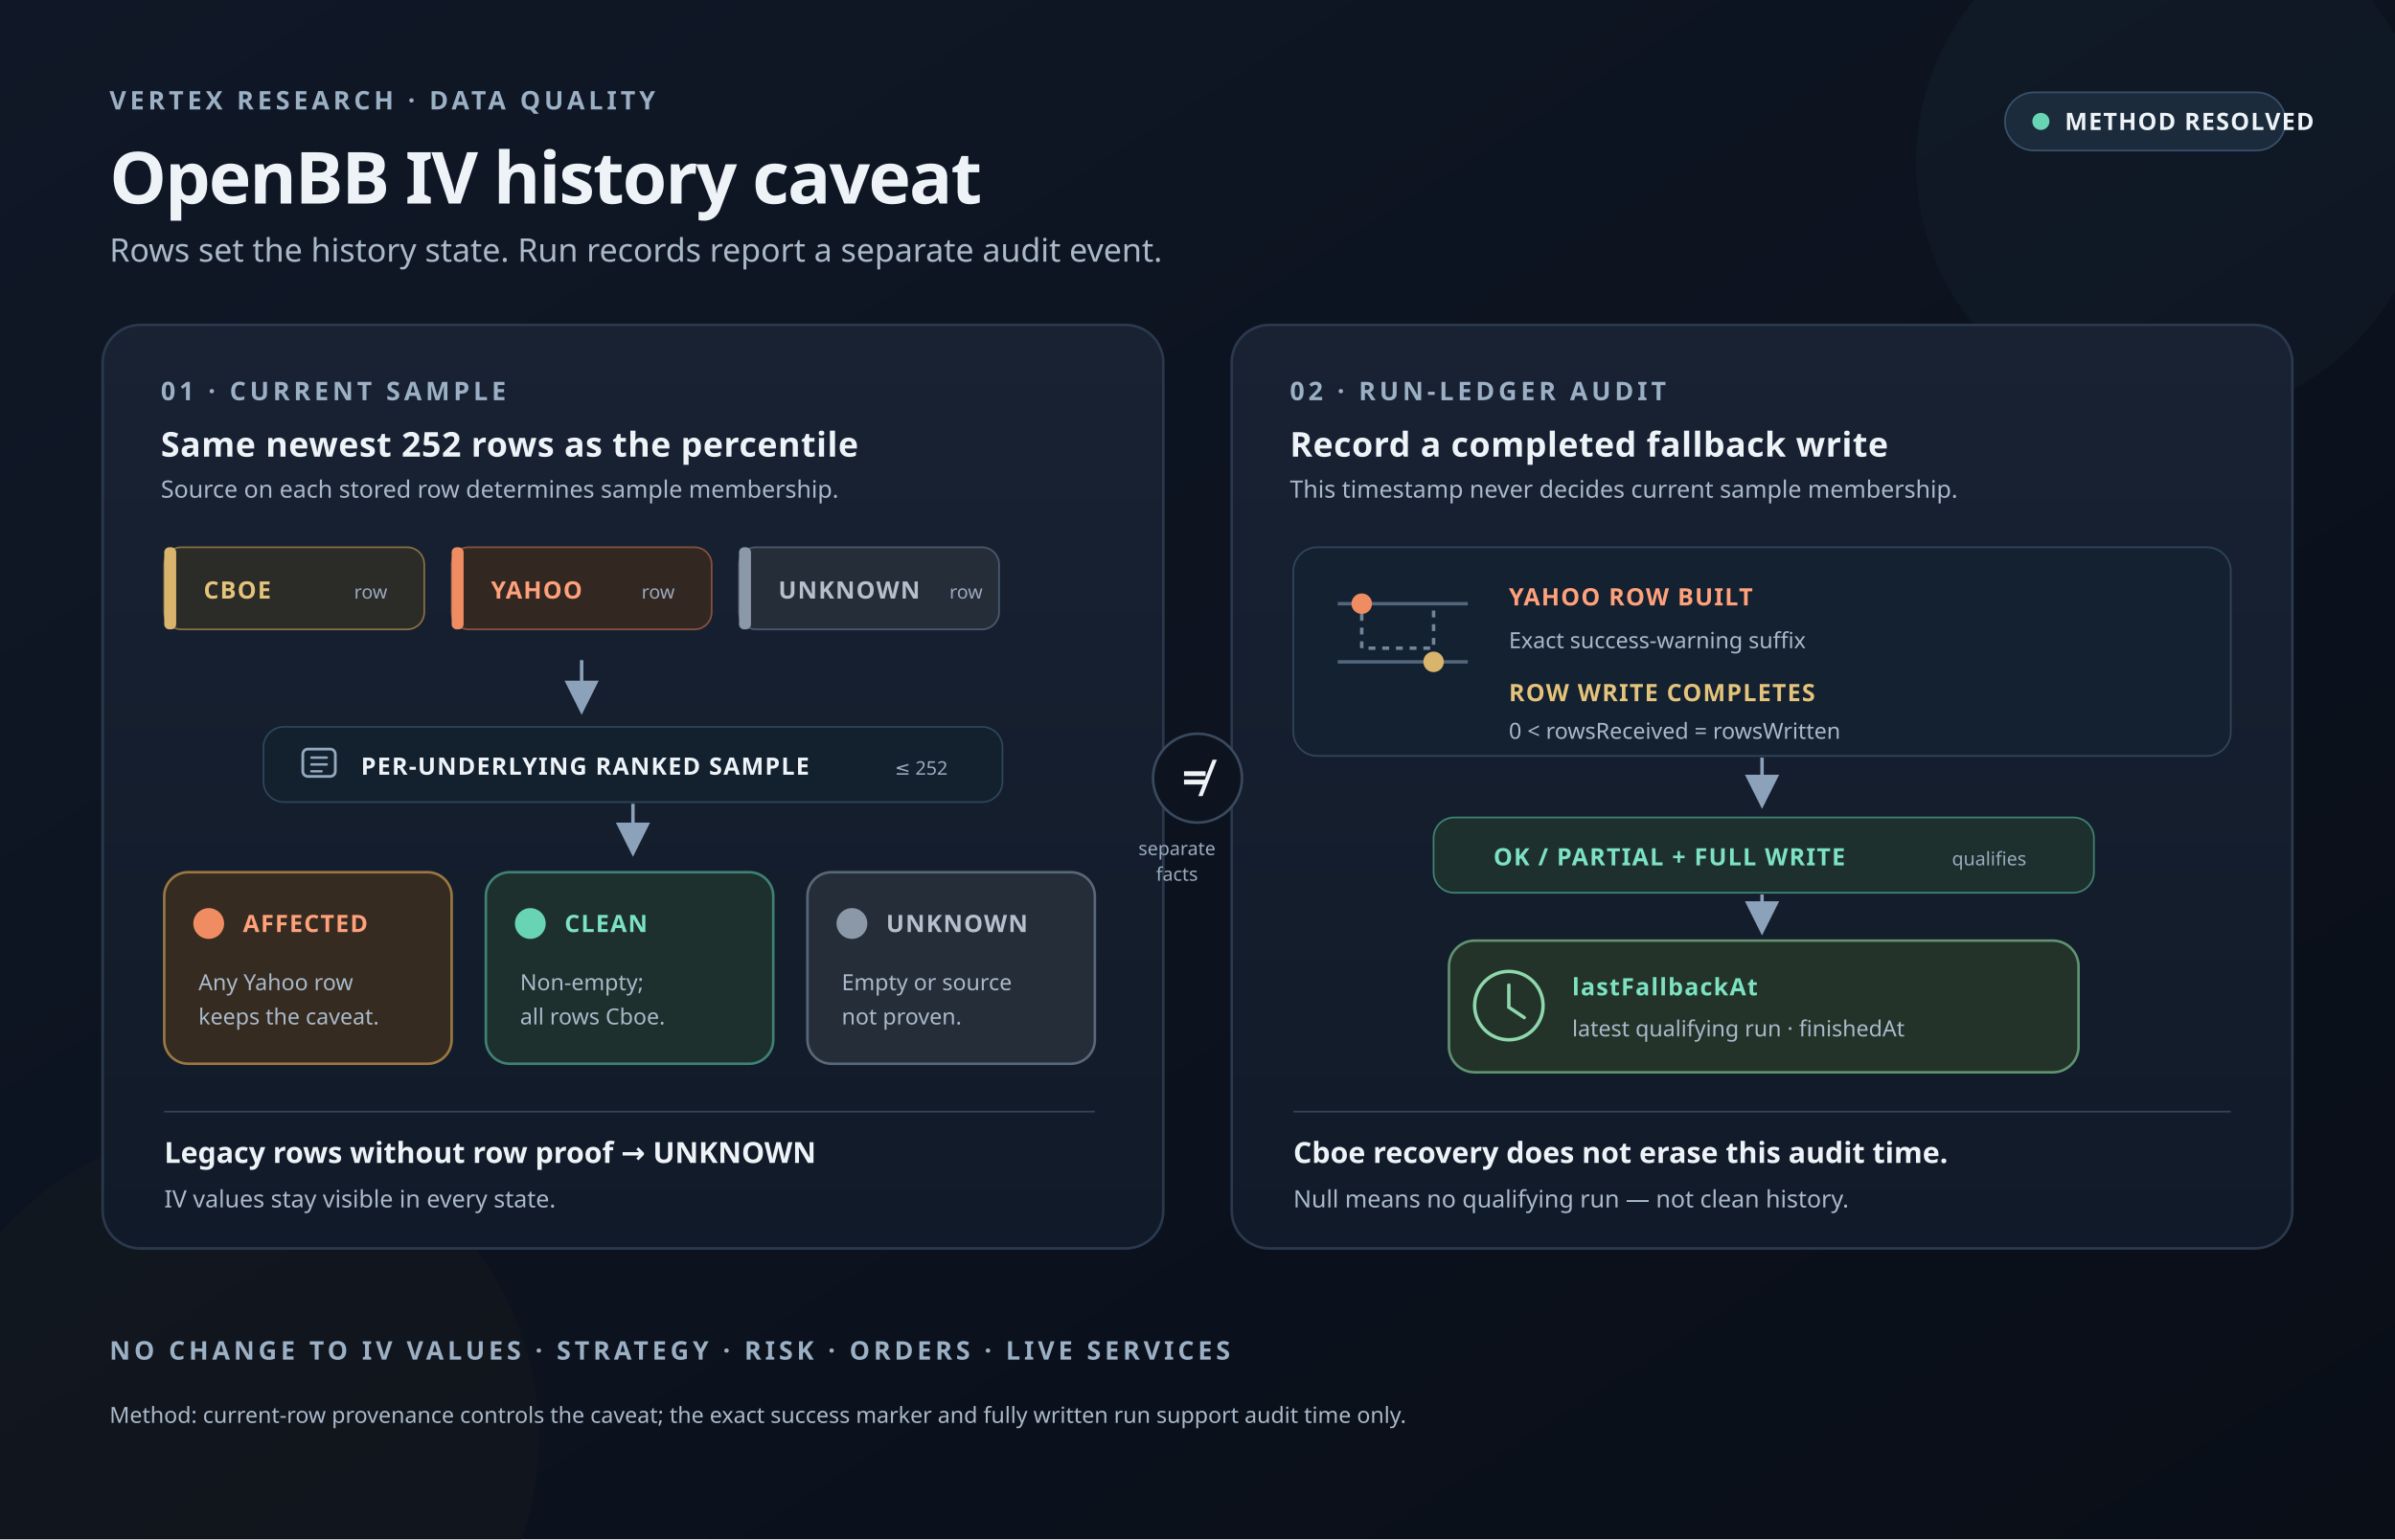
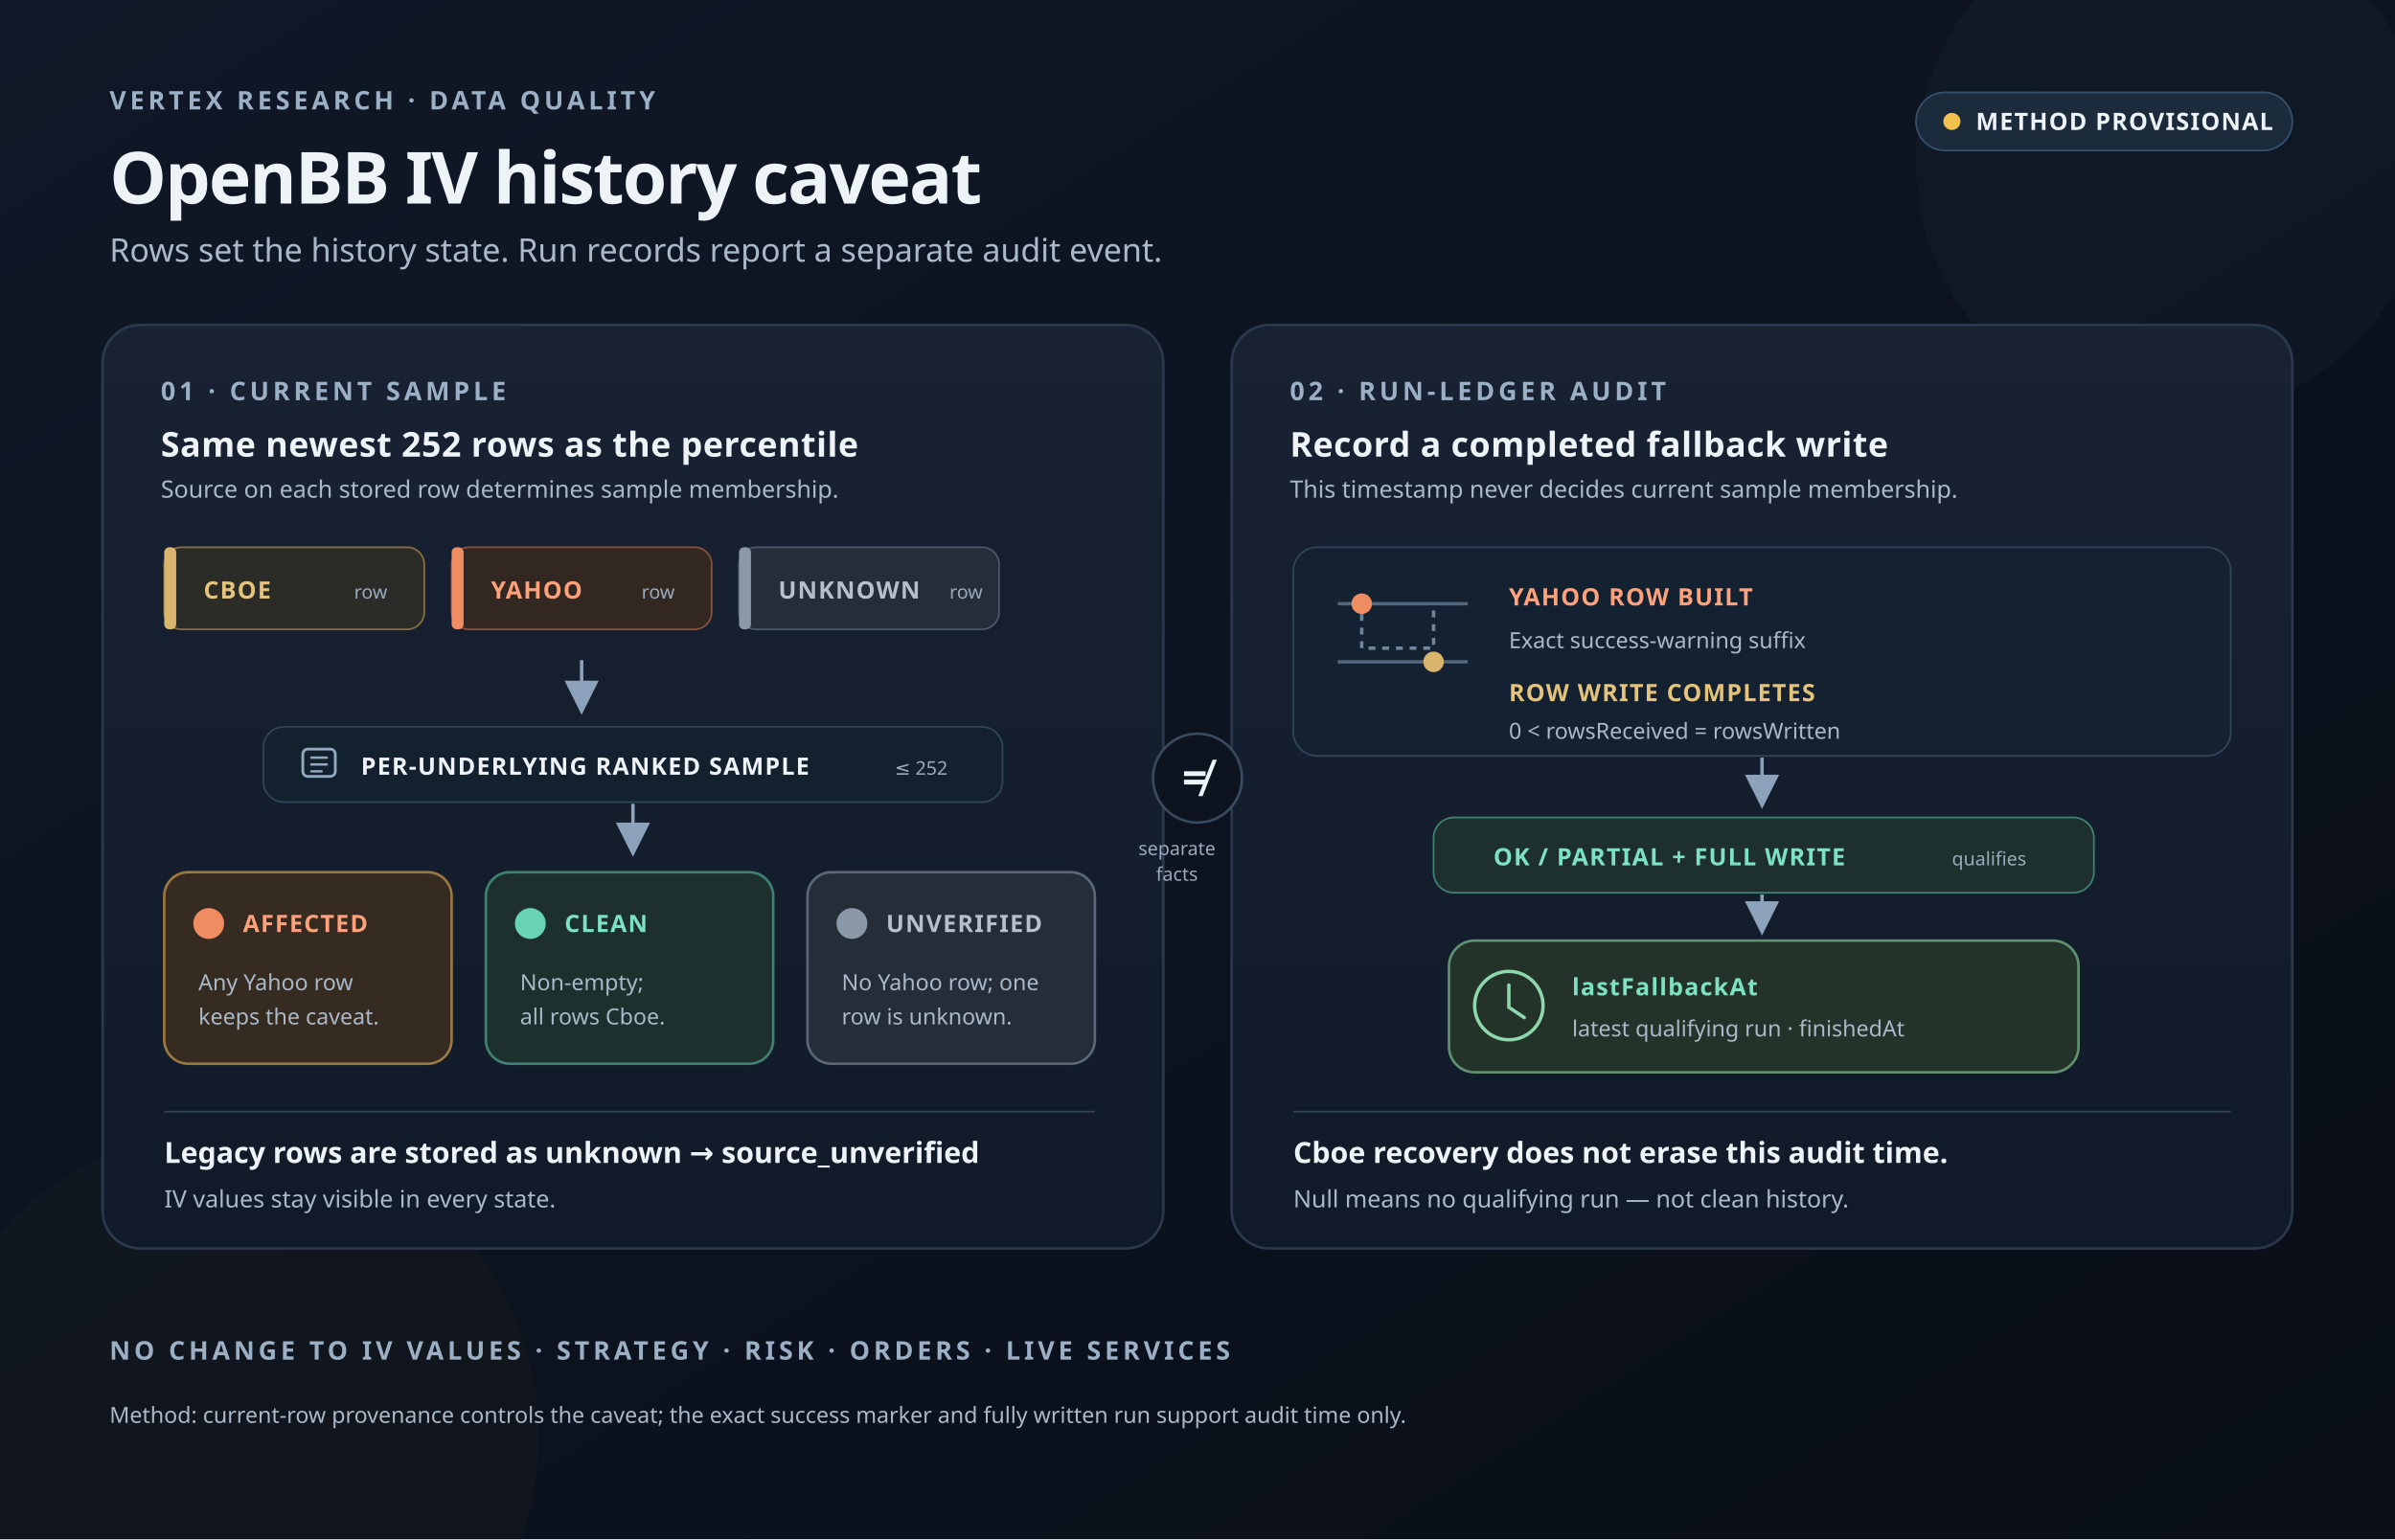
<svg xmlns="http://www.w3.org/2000/svg" viewBox="0 0 1400 900" role="img" aria-labelledby="title description">
  <defs>
    <linearGradient id="bg" x1="0" y1="0" x2="1" y2="1">
      <stop offset="0" stop-color="#101827" />
      <stop offset="1" stop-color="#090e17" />
    </linearGradient>
    <linearGradient id="panel" x1="0" y1="0" x2="0" y2="1">
      <stop offset="0" stop-color="#182233" />
      <stop offset="1" stop-color="#111a28" />
    </linearGradient>
    <marker id="arrow" markerWidth="10" markerHeight="10" refX="8" refY="5" orient="auto">
      <path d="M0 0L10 5L0 10Z" fill="#8ca2bb" />
    </marker>
    <style>
    text {
      font-family: Manrope, "Public Sans", sans-serif;
      fill: #eef3f8;
    }
    .eyebrow {
      font-size: 15px;
      font-weight: 700;
      letter-spacing: 2.2px;
      fill: #9cb0c5;
    }
    .title {
      font-size: 42px;
      font-weight: 700;
      letter-spacing: -1px;
    }
    .subtitle {
      font-size: 19px;
      fill: #aab9c9;
    }
    .panel-title {
      font-size: 20px;
      font-weight: 700;
      letter-spacing: 0.3px;
    }
    .caption {
      font-size: 14px;
      fill: #aab9c9;
    }
    .label {
      font-size: 14px;
      font-weight: 700;
      letter-spacing: 0.7px;
    }
    .small {
      font-size: 13px;
      fill: #aab9c9;
    }
    .tiny {
      font-size: 11px;
      fill: #9aaabd;
    }
    .strong {
      font-size: 17px;
      font-weight: 700;
    }
    .panel {
      fill: url(#panel);
      stroke: #2a394d;
      stroke-width: 1.5;
    }
    .hairline {
      stroke: #344358;
      stroke-width: 1;
    }
    .arrow {
      fill: none;
      stroke: #8ca2bb;
      stroke-width: 2;
      marker-end: url(#arrow);
    }
    .cboe {
      fill: #d8b46c;
    }
    .yahoo {
      fill: #f08c62;
    }
    .unknown {
      fill: #8b98a8;
    }
    .mint {
      fill: #69d4b4;
    }
    .goldText {
      fill: #e4c37b;
    }
    .coralText {
      fill: #ffa17b;
    }
    .mintText {
      fill: #7ce2c2;
    }
    .mutedText {
      fill: #b5c0cc;
    }
    </style>
  </defs>
  <rect width="1400" height="900" fill="url(#bg)" />
  <circle cx="1270" cy="95" r="150" fill="#1d3244" opacity=".16" />
  <circle cx="135" cy="840" r="180" fill="#342b1b" opacity=".12" />
  <text x="64" y="64" class="eyebrow">VERTEX RESEARCH · DATA QUALITY</text>
  <text x="64" y="119" class="title">OpenBB IV history caveat</text>
  <text x="64" y="153" class="subtitle">
    Rows set the history state. Run records report a separate audit event.
  </text>
-   <rect x="1172" y="54" width="164" height="34" rx="17" fill="#1b2b3b" stroke="#37516a" />
-   <circle cx="1193" cy="71" r="5" fill="#69d4b4" />
-   <text x="1207" y="76" class="label">METHOD RESOLVED</text>
+   <rect x="1120" y="54" width="220" height="34" rx="17" fill="#1b2b3b" stroke="#37516a" />
+   <circle cx="1141" cy="71" r="5" fill="#f2c14e" />
+   <text x="1155" y="76" class="label">METHOD PROVISIONAL</text>
  <rect x="60" y="190" width="620" height="540" rx="22" class="panel" />
  <rect x="720" y="190" width="620" height="540" rx="22" class="panel" />
  <text x="94" y="234" class="eyebrow">01 · CURRENT SAMPLE</text>
  <text x="94" y="267" class="panel-title">
    Same newest 252 rows as the percentile
  </text>
  <text x="94" y="291" class="caption">
    Source on each stored row determines sample membership.
  </text>
  <rect x="96" y="320" width="152" height="48" rx="10" fill="#2b2b28" stroke="#856f43" />
  <rect x="96" y="320" width="7" height="48" rx="3" class="cboe" />
  <text x="119" y="350" class="label goldText">CBOE</text>
  <text x="207" y="350" class="tiny">row</text>
  <rect x="264" y="320" width="152" height="48" rx="10" fill="#332721" stroke="#85513f" />
  <rect x="264" y="320" width="7" height="48" rx="3" class="yahoo" />
  <text x="287" y="350" class="label coralText">YAHOO</text>
  <text x="375" y="350" class="tiny">row</text>
  <rect x="432" y="320" width="152" height="48" rx="10" fill="#252d39" stroke="#4a5869" />
  <rect x="432" y="320" width="7" height="48" rx="3" class="unknown" />
  <text x="455" y="350" class="label mutedText">UNKNOWN</text>
  <text x="555" y="350" class="tiny">row</text>
  <path d="M340 386v28" class="arrow" />
  <rect x="154" y="425" width="432" height="44" rx="12" fill="#13202e" stroke="#2f455a" />
  <g transform="translate(177 438)">
    <rect x="0" y="0" width="19" height="16" rx="3" fill="none" stroke="#93a9bf" stroke-width="1.6" />
    <path d="M5 5h9M5 9h9M5 13h6" stroke="#93a9bf" stroke-width="1.4" stroke-linecap="round" />
  </g>
  <text x="211" y="453" class="label">PER-UNDERLYING RANKED SAMPLE</text>
  <text x="523" y="453" class="tiny">≤ 252</text>
  <path d="M370 470v27" class="arrow" />
  <rect x="96" y="510" width="168" height="112" rx="14" fill="#352b20" stroke="#9b7742" stroke-width="1.5" />
  <circle cx="122" cy="540" r="9" class="yahoo" />
  <text x="142" y="545" class="label coralText">AFFECTED</text>
  <text x="116" y="579" class="small">Any Yahoo row</text>
  <text x="116" y="599" class="small">keeps the caveat.</text>
  <rect x="284" y="510" width="168" height="112" rx="14" fill="#1d302e" stroke="#3f8272" stroke-width="1.5" />
  <circle cx="310" cy="540" r="9" class="mint" />
  <text x="330" y="545" class="label mintText">CLEAN</text>
  <text x="304" y="579" class="small">Non-empty;</text>
  <text x="304" y="599" class="small">all rows Cboe.</text>
  <rect x="472" y="510" width="168" height="112" rx="14" fill="#252d39" stroke="#596878" stroke-width="1.5" />
  <circle cx="498" cy="540" r="9" class="unknown" />
-   <text x="518" y="545" class="label mutedText">UNKNOWN</text>
-   <text x="492" y="579" class="small">Empty or source</text>
-   <text x="492" y="599" class="small">not proven.</text>
+   <text x="518" y="545" class="label mutedText">UNVERIFIED</text>
+   <text x="492" y="579" class="small">No Yahoo row; one</text>
+   <text x="492" y="599" class="small">row is unknown.</text>
  <path d="M96 650h544" class="hairline" />
  <text x="96" y="680" class="strong">
-     Legacy rows without row proof → UNKNOWN
+     Legacy rows are stored as unknown → source_unverified
  </text>
  <text x="96" y="706" class="caption">
    IV values stay visible in every state.
  </text>
  <text x="754" y="234" class="eyebrow">02 · RUN-LEDGER AUDIT</text>
  <text x="754" y="267" class="panel-title">
    Record a completed fallback write
  </text>
  <text x="754" y="291" class="caption">
    This timestamp never decides current sample membership.
  </text>
  <rect x="756" y="320" width="548" height="122" rx="14" fill="#142130" stroke="#30455a" />
  <g transform="translate(782 345)">
    <path d="M0 8h76M0 42h76" stroke="#52667d" stroke-width="2" />
    <circle cx="14" cy="8" r="6" fill="#f08c62" />
    <circle cx="56" cy="42" r="6" fill="#d8b46c" />
    <path d="M14 14v20h42V8" fill="none" stroke="#71869c" stroke-width="2" stroke-dasharray="4 4" />
  </g>
  <text x="882" y="354" class="label coralText">YAHOO ROW BUILT</text>
  <text x="882" y="379" class="small">Exact success-warning suffix</text>
  <text x="882" y="410" class="label goldText">ROW WRITE COMPLETES</text>
  <text x="882" y="432" class="small">0 &lt; rowsReceived = rowsWritten</text>
  <path d="M1030 443v26" class="arrow" />
  <rect x="838" y="478" width="386" height="44" rx="12" fill="#1d302e" stroke="#3f8272" />
  <text x="873" y="506" class="label mintText">OK / PARTIAL + FULL WRITE</text>
  <text x="1141" y="506" class="tiny">qualifies</text>
  <path d="M1030 523v20" class="arrow" />
  <rect x="847" y="550" width="368" height="77" rx="15" fill="#233329" stroke="#609270" stroke-width="1.5" />
  <circle cx="882" cy="588" r="20" fill="none" stroke="#8fd7ad" stroke-width="2" />
  <path d="M882 576v13l9 6" fill="none" stroke="#8fd7ad" stroke-width="2" stroke-linecap="round" />
  <text x="919" y="582" class="label mintText">lastFallbackAt</text>
  <text x="919" y="606" class="small">latest qualifying run · finishedAt</text>
  <path d="M756 650h548" class="hairline" />
  <text x="756" y="680" class="strong">
    Cboe recovery does not erase this audit time.
  </text>
  <text x="756" y="706" class="caption">
    Null means no qualifying run — not clean history.
  </text>
  <circle cx="700" cy="455" r="26" fill="#0d141f" stroke="#3a4a5e" stroke-width="1.5" />
  <text x="691" y="464" font-size="26" font-weight="700" fill="#b3c0ce">≠</text>
  <text x="688" y="500" class="tiny" text-anchor="middle">separate</text>
  <text x="688" y="515" class="tiny" text-anchor="middle">facts</text>
  <text x="64" y="795" class="eyebrow">
    NO CHANGE TO IV VALUES · STRATEGY · RISK · ORDERS · LIVE SERVICES
  </text>
  <text x="64" y="832" class="small">
    Method: current-row provenance controls the caveat; the exact success marker
    and fully written run support audit time only.
  </text>
</svg>
